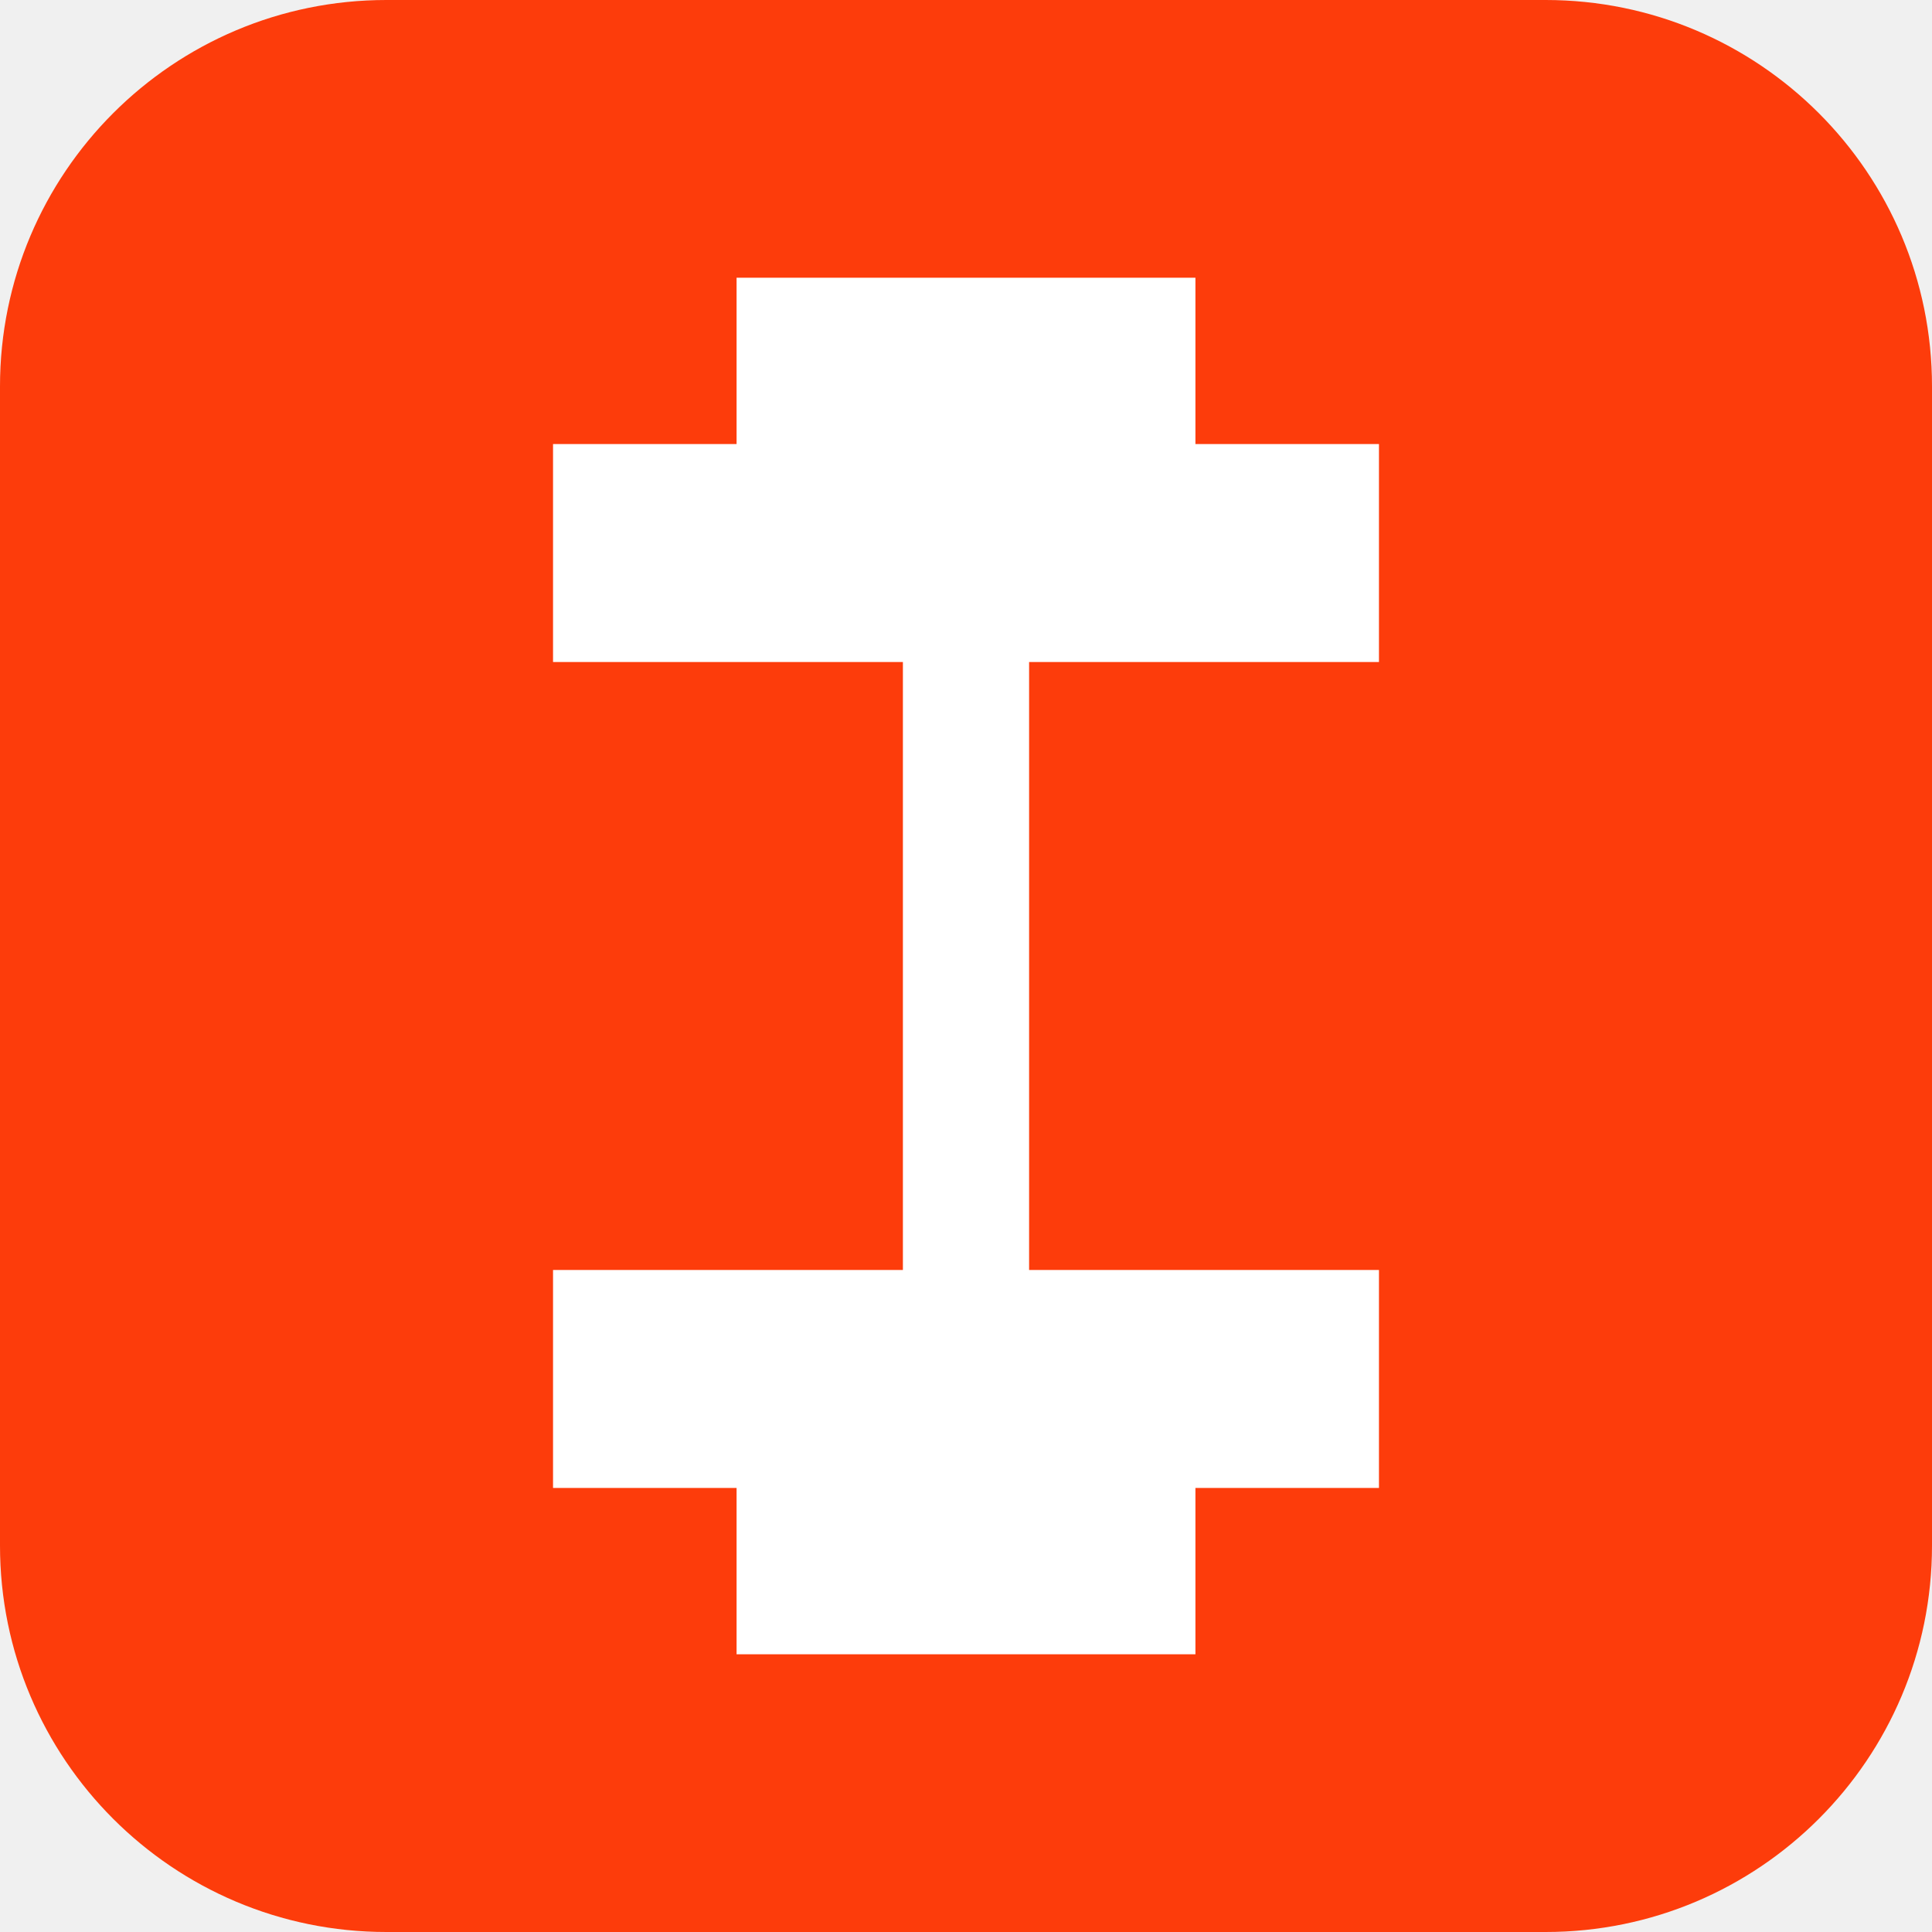
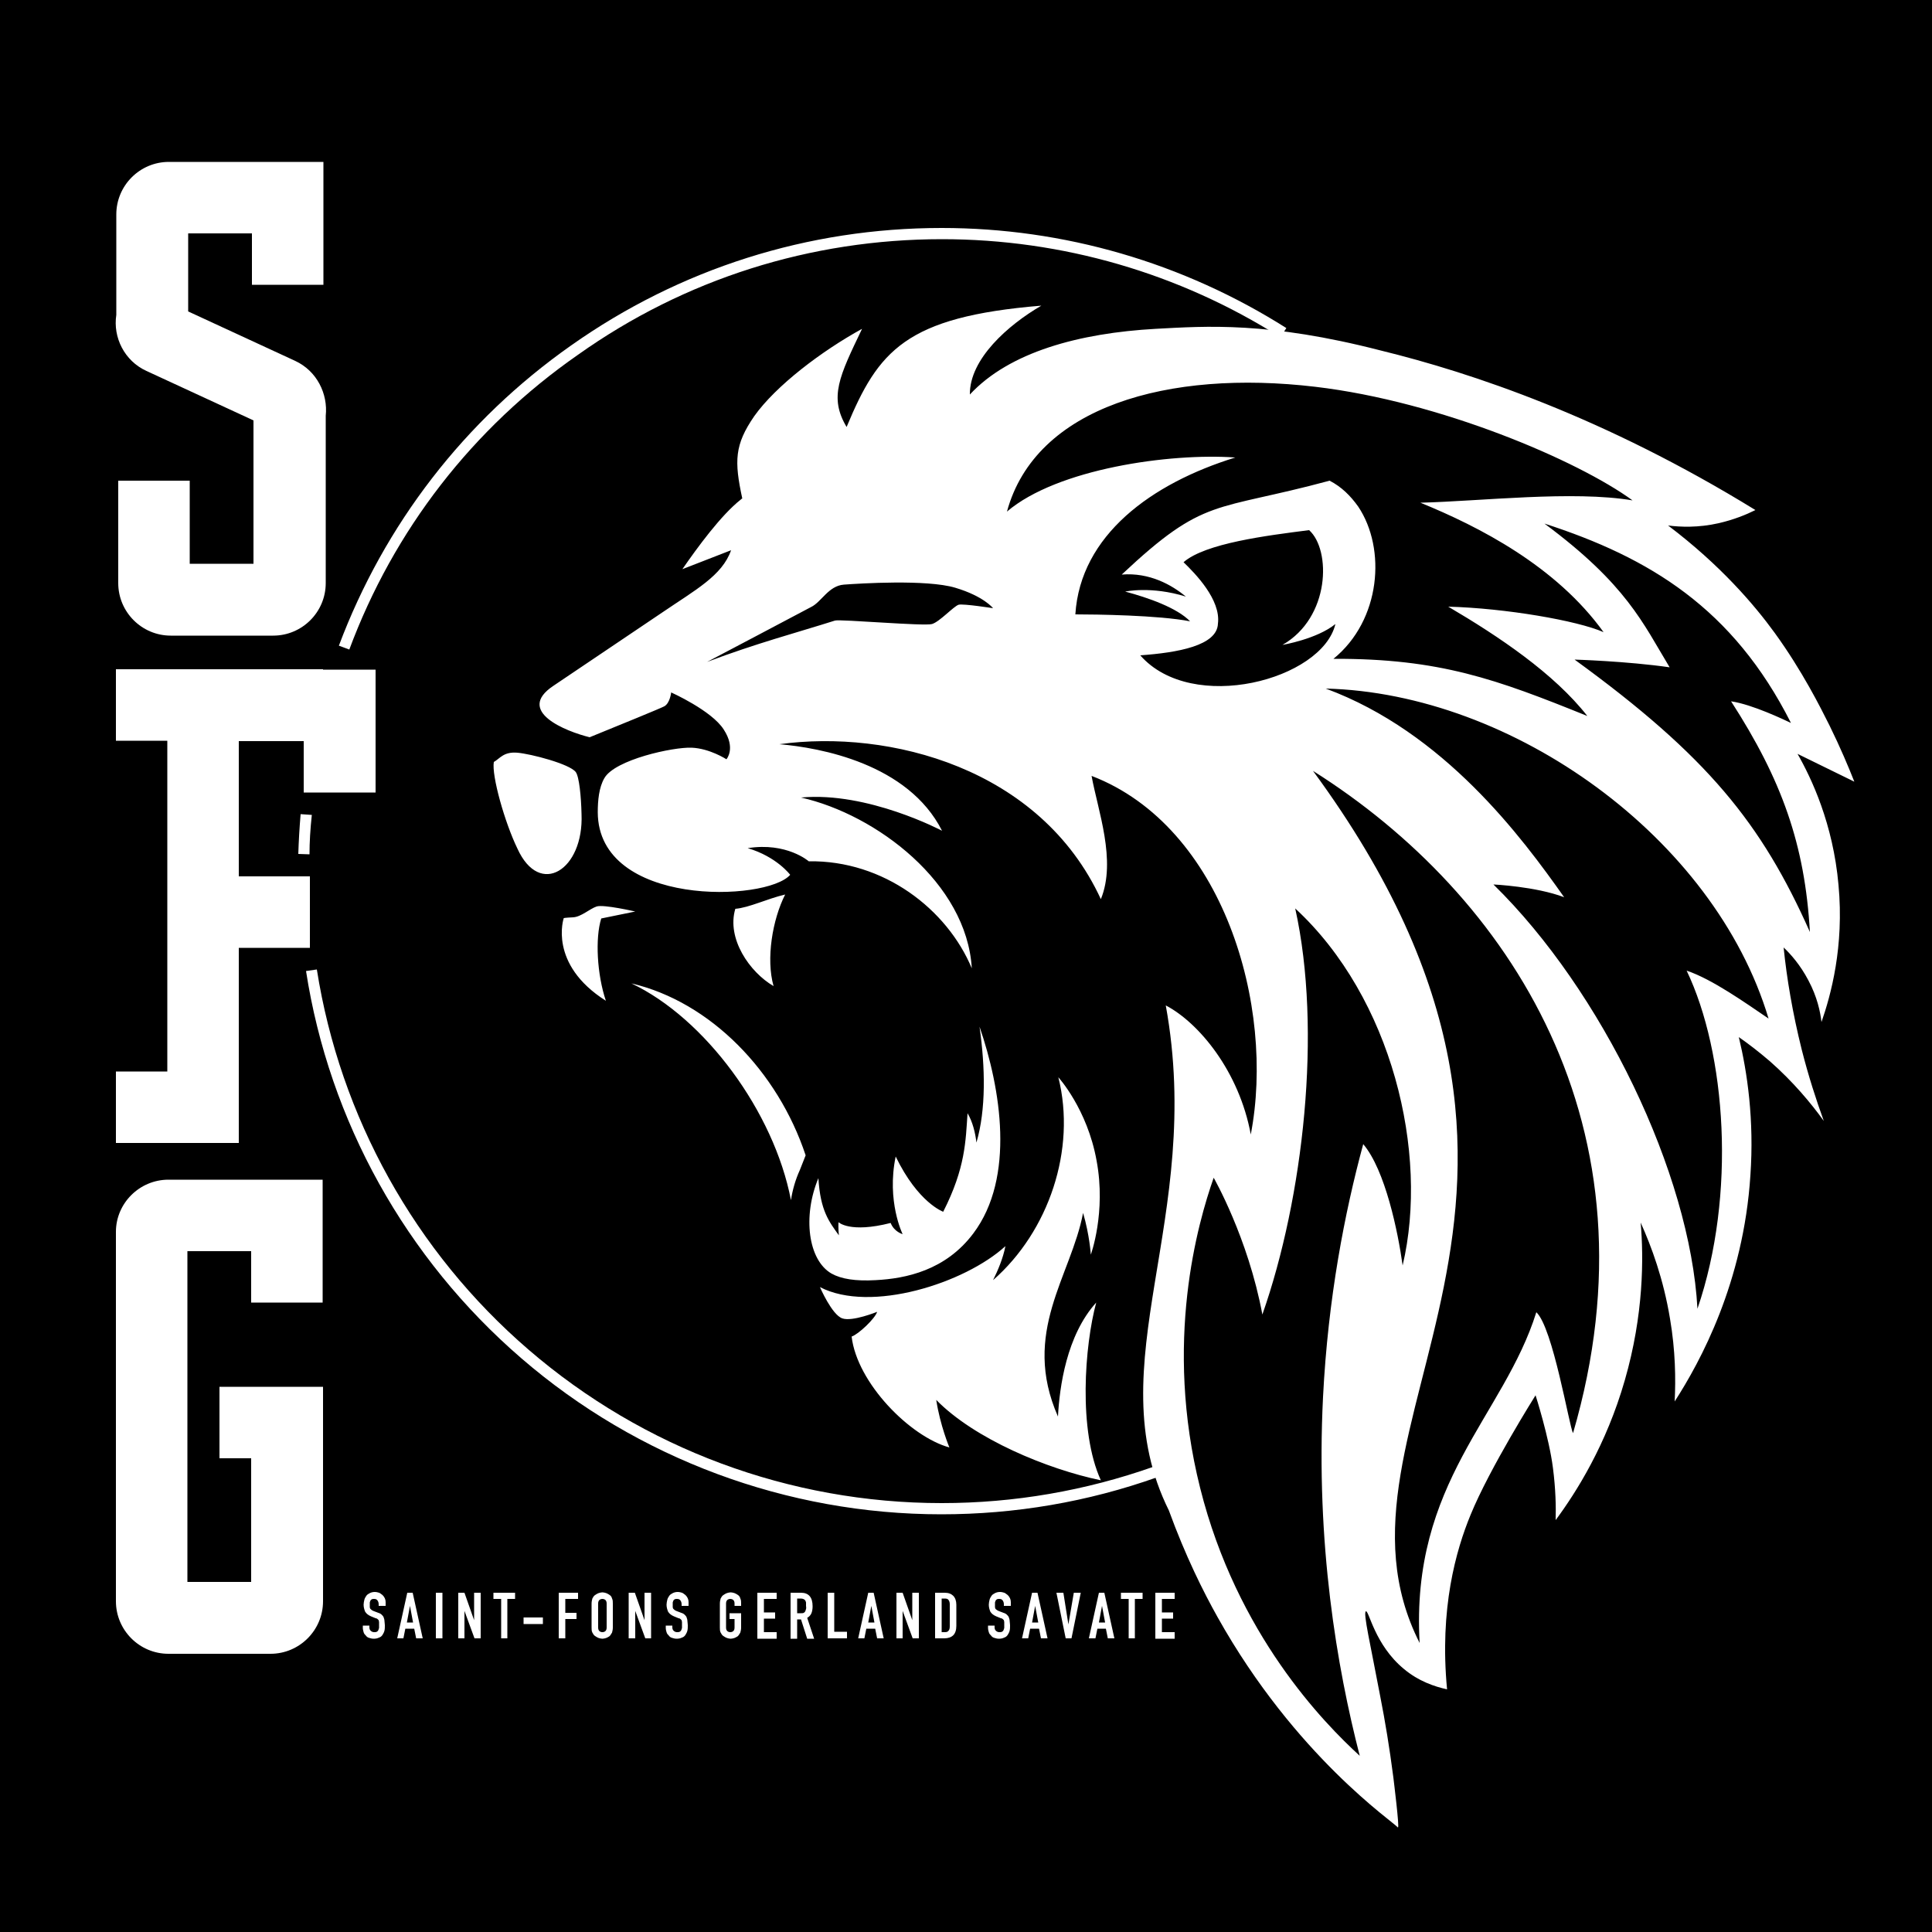
- <svg xmlns="http://www.w3.org/2000/svg" width="100" height="100" viewBox="0 0 100 100" fill="none">
-   <rect width="100" height="100" rx="20" fill="#FD3C0B" />
-   <path d="M61.875 85.625L61.875 77.016L71.375 77.016L71.375 65.734L53.266 65.734L53.266 34.266L71.375 34.266L71.375 22.984L61.875 22.984L61.875 14.375L38.125 14.375L38.125 22.984L28.625 22.984L28.625 34.266L46.734 34.266L46.734 65.734L28.625 65.734L28.625 77.016L38.125 77.016L38.125 85.625L61.875 85.625Z" fill="white" />
+ <svg xmlns="http://www.w3.org/2000/svg" xmlns:xlink="http://www.w3.org/1999/xlink" id="Calque_1" x="0px" y="0px" viewBox="0 0 50 50" style="enable-background:new 0 0 50 50;" xml:space="preserve">
+   <style type="text/css"> .st0{fill:#FFFFFF;} .st1{fill:#283582;} .st2{fill:#94A2AB;} </style>
+   <rect width="50" height="50" />
+   <g>
+     <g>
+       <path class="st0" d="M9.97,41.56H9.8v-0.04c0-0.04-0.01-0.07-0.03-0.1c-0.02-0.03-0.05-0.04-0.09-0.04c-0.02,0-0.04,0-0.06,0.01 c-0.01,0.01-0.03,0.02-0.03,0.03c-0.01,0.01-0.01,0.03-0.02,0.05c0,0.02,0,0.04,0,0.06c0,0.02,0,0.04,0,0.06 c0,0.02,0.01,0.03,0.01,0.04c0.01,0.01,0.02,0.02,0.03,0.03c0.01,0.01,0.03,0.02,0.05,0.03l0.13,0.05 c0.04,0.01,0.07,0.03,0.09,0.05c0.02,0.02,0.04,0.04,0.05,0.07c0.01,0.03,0.02,0.06,0.02,0.09s0.01,0.07,0.01,0.11 c0,0.05,0,0.1-0.01,0.14c-0.01,0.04-0.03,0.08-0.05,0.11c-0.02,0.03-0.05,0.06-0.09,0.07c-0.04,0.02-0.08,0.03-0.14,0.03 c-0.04,0-0.08-0.01-0.11-0.02c-0.04-0.01-0.07-0.03-0.09-0.06c-0.03-0.03-0.05-0.05-0.06-0.09s-0.02-0.07-0.02-0.11v-0.06h0.17 v0.05c0,0.03,0.01,0.06,0.03,0.08c0.02,0.02,0.05,0.04,0.09,0.04c0.03,0,0.05,0,0.07-0.01c0.02-0.01,0.03-0.02,0.04-0.04 c0.01-0.02,0.01-0.03,0.02-0.06c0-0.02,0-0.05,0-0.07c0-0.03,0-0.06,0-0.08c0-0.02-0.01-0.04-0.01-0.05 c-0.01-0.01-0.02-0.02-0.03-0.03c-0.01-0.01-0.03-0.02-0.05-0.02l-0.12-0.05c-0.07-0.03-0.12-0.07-0.15-0.12 c-0.02-0.05-0.04-0.11-0.04-0.18c0-0.04,0.01-0.09,0.02-0.13c0.01-0.04,0.03-0.07,0.05-0.1c0.02-0.03,0.05-0.05,0.09-0.07 c0.04-0.02,0.08-0.03,0.13-0.03c0.04,0,0.08,0.01,0.11,0.02s0.06,0.04,0.09,0.06c0.05,0.05,0.08,0.11,0.08,0.18V41.56z" />
+       <path class="st0" d="M10.28,42.4l0.26-1.18h0.14l0.26,1.18h-0.17l-0.05-0.25h-0.23l-0.05,0.25H10.28z M10.69,41.99l-0.08-0.43h0 l-0.08,0.43H10.69z" />
+       <path class="st0" d="M11.28,42.4v-1.18h0.17v1.18H11.28z" />
+       <path class="st0" d="M11.86,42.4v-1.18h0.16l0.25,0.71h0v-0.71h0.17v1.18h-0.16l-0.26-0.71h0v0.71H11.86z" />
+       <path class="st0" d="M12.97,42.4v-1.02h-0.2v-0.16h0.56v0.16h-0.2v1.02H12.97z" />
+       <path class="st0" d="M13.55,42.03v-0.17h0.5v0.17H13.55z" />
+       <path class="st0" d="M14.46,42.4v-1.18h0.5v0.16h-0.33v0.36h0.29v0.16h-0.29v0.5H14.46z" />
+       <path class="st0" d="M15.31,41.5c0-0.05,0.01-0.09,0.02-0.13c0.02-0.04,0.04-0.07,0.07-0.09c0.03-0.02,0.06-0.04,0.09-0.05 c0.03-0.01,0.07-0.02,0.1-0.02s0.07,0.01,0.1,0.02c0.03,0.01,0.06,0.03,0.09,0.05c0.03,0.02,0.05,0.05,0.06,0.09 c0.02,0.04,0.02,0.08,0.02,0.13v0.62c0,0.05-0.01,0.09-0.02,0.13c-0.02,0.04-0.04,0.06-0.06,0.09c-0.03,0.02-0.06,0.04-0.09,0.05 c-0.03,0.01-0.07,0.02-0.1,0.02s-0.07-0.01-0.1-0.02c-0.03-0.01-0.06-0.03-0.09-0.05c-0.03-0.02-0.05-0.05-0.07-0.09 c-0.02-0.04-0.02-0.08-0.02-0.13V41.5z M15.48,42.12c0,0.04,0.01,0.07,0.03,0.09s0.05,0.03,0.08,0.03s0.06-0.01,0.08-0.03 c0.02-0.02,0.03-0.05,0.03-0.09V41.5c0-0.04-0.01-0.07-0.03-0.09c-0.02-0.02-0.05-0.03-0.08-0.03s-0.06,0.01-0.08,0.03 s-0.03,0.05-0.03,0.09V42.12z" />
+       <path class="st0" d="M16.27,42.4v-1.18h0.16l0.25,0.71h0v-0.71h0.17v1.18H16.7l-0.26-0.71h0v0.71H16.27z" />
+       <path class="st0" d="M17.81,41.56h-0.17v-0.04c0-0.04-0.01-0.07-0.03-0.1c-0.02-0.03-0.05-0.04-0.09-0.04 c-0.02,0-0.04,0-0.06,0.01c-0.01,0.01-0.03,0.02-0.03,0.03c-0.01,0.01-0.01,0.03-0.02,0.05c0,0.02,0,0.04,0,0.06 c0,0.02,0,0.04,0,0.06c0,0.02,0.01,0.03,0.01,0.04c0.01,0.01,0.02,0.02,0.03,0.03c0.01,0.01,0.03,0.02,0.05,0.03l0.13,0.05 c0.04,0.01,0.07,0.03,0.09,0.05c0.02,0.02,0.04,0.04,0.05,0.07c0.01,0.03,0.02,0.06,0.02,0.09s0.01,0.07,0.01,0.11 c0,0.05,0,0.1-0.01,0.14s-0.03,0.08-0.05,0.11c-0.02,0.03-0.05,0.06-0.09,0.07c-0.04,0.02-0.08,0.03-0.14,0.03 c-0.04,0-0.08-0.01-0.11-0.02c-0.04-0.01-0.07-0.03-0.09-0.06c-0.03-0.03-0.05-0.05-0.06-0.09c-0.01-0.03-0.02-0.07-0.02-0.11 v-0.06h0.17v0.05c0,0.03,0.01,0.06,0.03,0.08c0.02,0.02,0.05,0.04,0.09,0.04c0.03,0,0.05,0,0.07-0.01 c0.02-0.01,0.03-0.02,0.04-0.04c0.01-0.02,0.01-0.03,0.02-0.06c0-0.02,0-0.05,0-0.07c0-0.03,0-0.06,0-0.08 c0-0.02-0.01-0.04-0.01-0.05c-0.01-0.01-0.02-0.02-0.03-0.03c-0.01-0.01-0.03-0.02-0.05-0.02l-0.12-0.05 c-0.07-0.03-0.12-0.07-0.15-0.12c-0.02-0.05-0.04-0.11-0.04-0.18c0-0.04,0.01-0.09,0.02-0.13c0.01-0.04,0.03-0.07,0.05-0.1 c0.02-0.03,0.05-0.05,0.09-0.07c0.04-0.02,0.08-0.03,0.13-0.03c0.04,0,0.08,0.01,0.11,0.02s0.06,0.04,0.09,0.06 c0.05,0.05,0.08,0.11,0.08,0.18V41.56z" />
+       <path class="st0" d="M18.63,41.5c0-0.05,0.01-0.09,0.02-0.13c0.02-0.04,0.04-0.07,0.07-0.09c0.03-0.02,0.06-0.04,0.09-0.05 c0.03-0.01,0.07-0.02,0.1-0.02s0.07,0.01,0.1,0.02c0.03,0.01,0.06,0.03,0.09,0.05c0.03,0.02,0.05,0.05,0.06,0.09 c0.02,0.04,0.02,0.08,0.02,0.13v0.06h-0.17V41.5c0-0.04-0.01-0.07-0.03-0.09c-0.02-0.02-0.05-0.03-0.08-0.03s-0.06,0.01-0.08,0.03 c-0.02,0.02-0.03,0.05-0.03,0.09v0.62c0,0.04,0.01,0.07,0.03,0.09c0.02,0.02,0.05,0.03,0.08,0.03s0.06-0.01,0.08-0.03 c0.02-0.02,0.03-0.05,0.03-0.09V41.9h-0.13v-0.15h0.3v0.37c0,0.05-0.01,0.09-0.02,0.13c-0.02,0.04-0.04,0.06-0.06,0.09 c-0.03,0.02-0.06,0.04-0.09,0.05c-0.03,0.01-0.07,0.02-0.1,0.02s-0.07-0.01-0.1-0.02c-0.03-0.01-0.06-0.03-0.09-0.05 c-0.03-0.02-0.05-0.05-0.07-0.09c-0.02-0.04-0.02-0.08-0.02-0.13V41.5z" />
+       <path class="st0" d="M19.6,42.4v-1.18h0.5v0.16h-0.33v0.35h0.29v0.16h-0.29v0.35h0.33v0.17H19.6z" />
+       <path class="st0" d="M20.46,42.4v-1.18h0.27c0.2,0,0.3,0.12,0.3,0.35c0,0.07-0.01,0.13-0.03,0.18c-0.02,0.05-0.06,0.09-0.11,0.12 l0.18,0.54h-0.18l-0.16-0.5h-0.1v0.5H20.46z M20.63,41.38v0.37h0.1c0.03,0,0.05,0,0.07-0.01c0.02-0.01,0.03-0.02,0.04-0.04 c0.01-0.02,0.01-0.03,0.02-0.06s0-0.05,0-0.08c0-0.03,0-0.06,0-0.08s-0.01-0.04-0.02-0.06c-0.02-0.03-0.06-0.05-0.12-0.05H20.63z" />
+       <path class="st0" d="M21.42,42.4v-1.18h0.17v1.01h0.33v0.17H21.42z" />
+       <path class="st0" d="M22.21,42.4l0.26-1.18h0.14l0.26,1.18h-0.17l-0.05-0.25h-0.23l-0.05,0.25H22.21z M22.63,41.99l-0.08-0.43h0 l-0.08,0.43H22.63z" />
+       <path class="st0" d="M23.2,42.4v-1.18h0.16l0.25,0.71h0v-0.71h0.17v1.18h-0.16l-0.26-0.71h0v0.71H23.2z" />
+       <path class="st0" d="M24.2,42.4v-1.18h0.25c0.1,0,0.17,0.03,0.22,0.08c0.05,0.05,0.08,0.13,0.08,0.23v0.55 c0,0.11-0.03,0.19-0.08,0.24c-0.05,0.05-0.13,0.08-0.23,0.08H24.2z M24.37,41.38v0.86h0.08c0.05,0,0.08-0.01,0.1-0.04 c0.02-0.02,0.03-0.06,0.03-0.11v-0.57c0-0.05-0.01-0.08-0.03-0.11c-0.02-0.03-0.05-0.04-0.1-0.04H24.37z" />
+       <path class="st0" d="M26.15,41.56h-0.17v-0.04c0-0.04-0.01-0.07-0.03-0.1c-0.02-0.03-0.05-0.04-0.09-0.04 c-0.02,0-0.04,0-0.06,0.01c-0.01,0.01-0.03,0.02-0.03,0.03c-0.01,0.01-0.01,0.03-0.02,0.05c0,0.02,0,0.04,0,0.06 c0,0.02,0,0.04,0,0.06c0,0.02,0.01,0.03,0.01,0.04s0.02,0.02,0.03,0.03c0.01,0.01,0.03,0.02,0.05,0.03l0.13,0.05 c0.04,0.01,0.07,0.03,0.09,0.05c0.02,0.02,0.04,0.04,0.05,0.07c0.01,0.03,0.02,0.06,0.02,0.09s0.01,0.07,0.01,0.11 c0,0.05,0,0.1-0.01,0.14c-0.01,0.04-0.03,0.08-0.05,0.11c-0.02,0.03-0.05,0.06-0.09,0.07c-0.04,0.02-0.08,0.03-0.14,0.03 c-0.04,0-0.08-0.01-0.11-0.02c-0.04-0.01-0.07-0.03-0.09-0.06c-0.03-0.03-0.05-0.05-0.06-0.09c-0.01-0.03-0.02-0.07-0.02-0.11 v-0.06h0.17v0.05c0,0.03,0.01,0.06,0.03,0.08c0.02,0.02,0.05,0.04,0.09,0.04c0.03,0,0.05,0,0.07-0.01 c0.02-0.01,0.03-0.02,0.04-0.04c0.01-0.02,0.01-0.03,0.02-0.06c0-0.02,0-0.05,0-0.07c0-0.03,0-0.06,0-0.08 c0-0.02-0.01-0.04-0.01-0.05c-0.01-0.01-0.02-0.02-0.03-0.03c-0.01-0.01-0.03-0.02-0.05-0.02l-0.12-0.05 c-0.07-0.03-0.12-0.07-0.15-0.12c-0.02-0.05-0.04-0.11-0.04-0.18c0-0.04,0.01-0.09,0.02-0.13c0.01-0.04,0.03-0.07,0.05-0.1 c0.02-0.03,0.05-0.05,0.09-0.07c0.04-0.02,0.08-0.03,0.13-0.03c0.04,0,0.08,0.01,0.11,0.02s0.06,0.04,0.09,0.06 c0.05,0.05,0.08,0.11,0.08,0.18V41.56z" />
+       <path class="st0" d="M26.45,42.4l0.26-1.18h0.14l0.26,1.18h-0.17l-0.05-0.25h-0.23l-0.05,0.25H26.45z M26.87,41.99l-0.08-0.43h0 l-0.08,0.43H26.87z" />
+       <path class="st0" d="M27.97,41.22l-0.24,1.18h-0.15l-0.24-1.18h0.18l0.13,0.82h0l0.14-0.82H27.97z" />
+       <path class="st0" d="M28.18,42.4l0.26-1.18h0.14l0.26,1.18h-0.17l-0.05-0.25H28.4l-0.05,0.25H28.18z M28.6,41.99l-0.08-0.43h0 l-0.08,0.43H28.6z" />
+       <path class="st0" d="M29.21,42.4v-1.02h-0.2v-0.16h0.56v0.16h-0.2v1.02H29.21z" />
+       <path class="st0" d="M29.9,42.4v-1.18h0.5v0.16h-0.33v0.35h0.29v0.16h-0.29v0.35h0.33v0.17H29.9z" />
+     </g>
+     <g>
+       <defs>
+         <path id="SVGID_3_" d="M8.36,17.33h1.36v3.18H7.86v-1.33H6.18v3.5h1.84v1.85H6.18v3.2v1.85H4.33H3v-1.85h1.33v-8.56H3v-1.85h4.43 H8.36z M3.79,9.6l2.77,1.28v3.71H4.91v-2.15H3.06v2.15v0.15v0.35c0,0.75,0.61,1.36,1.36,1.36h2.15h0.5 c0.75,0,1.36-0.61,1.36-1.36v-0.5v-3.83h0C8.49,10.19,8.2,9.6,7.64,9.34L4.87,8.06V6.04h1.65v1.33h1.85V6.04V4.19H6.52H4.37 c-0.75,0-1.36,0.61-1.36,1.36v0.32v0.18v2.1h0C2.92,8.73,3.22,9.34,3.79,9.6z M4.36,30.53C3.61,30.53,3,31.14,3,31.88v0.32v0.18 v8.56v0.5c0,0.75,0.61,1.36,1.36,1.36h0.5H6.5H7c0.75,0,1.36-0.61,1.36-1.36v-0.5v-3.2v-1.85H6.5H5.68v1.85H6.5v3.2H4.85v-8.56 H6.5v1.33h1.85v-1.33v-1.85H6.5H4.36z" />
+       </defs>
+       <use xlink:href="#SVGID_3_" style="overflow:visible;fill:#FFFFFF;" />
+       <clipPath id="SVGID_2_">
+         <use xlink:href="#SVGID_3_" style="overflow:visible;" />
+       </clipPath>
+     </g>
+     <path class="st0" d="M15.68,25.9c-1.5-0.95-1.09-2.14-1.09-2.14s0.03-0.01,0.24-0.02c0.21-0.01,0.43-0.22,0.61-0.28 c0.18-0.06,1,0.13,1,0.13l-0.88,0.18C15.4,24.28,15.45,25.22,15.68,25.9z M16.34,25.45c1.9,0.9,3.69,3.32,4.13,5.61 c0.04-0.27,0.12-0.54,0.23-0.78l0.15-0.38C20.13,27.73,18.39,25.93,16.34,25.45z M21.52,32.96c0.25,0.14,0.62,0.2,1.14,0.17 c0.78-0.04,1.81-0.25,2.53-1.21c1.09-1.45,0.71-3.75,0.16-5.35c0.15,1.06,0.17,2.14-0.08,3c-0.03-0.26-0.1-0.54-0.23-0.76 c-0.05,0.71-0.05,1.41-0.63,2.55c0,0-0.65-0.23-1.23-1.43c-0.24,1.16,0.18,2.01,0.18,2.01s-0.22-0.06-0.31-0.29 c-1.06,0.27-1.35-0.02-1.35-0.02s-0.01,0.15,0.01,0.34c-0.25-0.35-0.48-0.63-0.53-1.48C20.77,31.47,20.91,32.61,21.52,32.96z M28.37,33.71c-0.77,0.85-0.95,2.19-0.99,2.95c-0.96-2.18,0.34-3.63,0.65-5.27c0.17,0.58,0.2,1.08,0.2,1.08s0.4-1.09,0.15-2.43 c-0.24-1.34-0.99-2.16-0.99-2.16c0.47,1.87-0.25,3.99-1.69,5.25c0.13-0.26,0.26-0.57,0.32-0.88c-1.05,0.96-3.49,1.74-4.8,1.06 c0,0,0.31,0.72,0.58,0.81c0.26,0.09,0.9-0.17,0.9-0.17c-0.05,0.17-0.48,0.58-0.66,0.64c0.14,1.2,1.51,2.59,2.53,2.87 c0,0-0.24-0.57-0.34-1.23c0.99,1.01,2.87,1.79,4.26,2.08C27.9,37.02,28.07,34.82,28.37,33.71z M15.05,21.07 c-0.01-0.45-0.06-0.97-0.15-1.09c-0.16-0.21-1.16-0.47-1.51-0.5c-0.36-0.03-0.45,0.15-0.61,0.24c-0.06,0.35,0.28,1.56,0.61,2.24 C13.97,23.24,15.11,22.51,15.05,21.07z M20.02,25.52c-0.2-0.7-0.03-1.72,0.3-2.37c-0.47,0.11-0.93,0.34-1.29,0.37 C18.8,24.29,19.4,25.16,20.02,25.52z M37.48,15.7c1.48,0.04,3.34,0.36,4.02,0.66c-1.23-1.71-3.22-2.73-4.74-3.35 c1.57-0.04,3.95-0.32,5.49-0.06c-1.41-1.03-4.98-2.56-8.21-2.94c-3.8-0.45-7.24,0.51-7.98,3.23c1.3-1.11,4.22-1.52,5.91-1.4 c-2.17,0.67-4.01,2.01-4.14,4.06c0.51,0,2.16,0.02,2.97,0.18c-0.34-0.35-1.08-0.61-1.68-0.77c0,0,0.67-0.15,1.57,0.13 c-0.36-0.3-0.94-0.63-1.66-0.57c2.16-2.03,2.38-1.62,5.38-2.43c0.31,0.16,0.54,0.39,0.74,0.67c0.73,1.09,0.59,2.94-0.64,3.94 c2.75-0.01,4.22,0.53,6.57,1.48C40.22,17.43,38.79,16.47,37.48,15.7z M31.52,16.14c-0.02,0.57-1.04,0.75-2.01,0.82 c1.34,1.53,4.71,0.63,5.05-0.81c-0.48,0.39-1.37,0.54-1.37,0.54c1.24-0.71,1.26-2.46,0.69-2.97c-1.1,0.14-2.69,0.34-3.25,0.83 C30.93,14.84,31.6,15.52,31.52,16.14z M45.43,13.2c-0.24,0.12-0.56,0.25-0.95,0.34c-0.53,0.12-0.99,0.1-1.31,0.06 c1.35,1.02,2.23,2.05,2.76,2.78c0.71,0.98,1.18,1.92,1.42,2.4c0.28,0.57,0.49,1.07,0.64,1.45c-0.49-0.24-0.98-0.48-1.47-0.72 c0.36,0.63,0.92,1.81,1.06,3.39c0.15,1.6-0.2,2.86-0.44,3.55c-0.03-0.26-0.11-0.65-0.34-1.08c-0.21-0.4-0.46-0.68-0.64-0.85 c0.08,0.79,0.23,1.69,0.47,2.65c0.17,0.67,0.37,1.29,0.57,1.84c-0.34-0.47-0.79-1.01-1.39-1.54c-0.28-0.24-0.55-0.45-0.81-0.63 c0.22,0.91,0.4,2.14,0.3,3.58c-0.18,2.77-1.29,4.81-1.96,5.85c0.03-0.58,0.02-1.32-0.12-2.14c-0.17-1.03-0.48-1.87-0.76-2.49 c0.08,0.91,0.08,2.38-0.41,4.08c-0.48,1.67-1.25,2.89-1.79,3.62c0.01-0.35,0-0.81-0.07-1.35c-0.1-0.79-0.45-1.88-0.45-1.88 s-1.19,1.89-1.68,3.09c-0.38,0.92-0.81,2.43-0.61,4.52c-0.32-0.07-0.74-0.21-1.12-0.53c-0.75-0.62-0.9-1.51-0.98-1.49 c-0.08,0.03,0.12,0.87,0.37,2.2c0.13,0.66,0.24,1.33,0.34,2.1c0.01,0.09,0.16,1.29,0.12,1.29c0,0-0.01,0-0.01,0 c-0.09-0.13-2.64-1.83-4.66-5.44c-0.37-0.66-0.83-1.58-1.26-2.76c-1.88-3.79,0.93-7.53-0.08-13.07c0.86,0.45,1.9,1.71,2.2,3.34 c0.64-3.32-0.71-7.97-4.12-9.28c0.16,0.89,0.65,2.19,0.24,3.19c-1.57-3.4-5.48-4.4-8.32-4.01c1.05,0.09,3.33,0.5,4.21,2.24 c0,0-1.92-1.02-3.65-0.86c1.95,0.44,4.29,2.21,4.42,4.42c-0.64-1.53-2.28-2.8-4.22-2.77c0,0-0.57-0.5-1.58-0.34 c0.75,0.22,1.1,0.69,1.1,0.69c-0.61,0.7-4.97,0.84-4.98-1.62c0-0.3,0.03-0.64,0.17-0.88c0.27-0.48,1.78-0.81,2.26-0.79 c0.47,0.02,0.9,0.3,0.9,0.3s0.25-0.28-0.07-0.77c-0.31-0.49-1.36-0.96-1.36-0.96s-0.03,0.28-0.18,0.36 c-0.09,0.05-1.17,0.49-1.93,0.8c-0.61-0.15-1.93-0.67-0.94-1.33l2.82-1.9c0.85-0.58,1.55-0.95,1.78-1.61l-1.26,0.49 c0.38-0.55,1-1.4,1.51-1.8c0.01-0.01,0.02-0.02,0.04-0.03c-0.21-0.97-0.2-1.39,0.31-2.13c0.56-0.79,1.75-1.69,2.79-2.26 c-0.59,1.23-0.86,1.77-0.4,2.54c0.82-1.97,1.52-2.85,5.04-3.14c-0.86,0.5-1.86,1.38-1.85,2.3c1.02-1.1,2.83-1.59,4.81-1.7 c1.3-0.07,2.91-0.19,5.82,0.56C38.1,9.65,41.53,10.8,45.43,13.2z M24.72,15.21c-0.74-0.22-2.47-0.11-2.88-0.08 c-0.4,0.03-0.58,0.45-0.85,0.58c-0.26,0.14-2.69,1.42-2.69,1.42c1.27-0.48,2.33-0.76,3.31-1.07c0.13-0.04,2.31,0.15,2.51,0.09 c0.2-0.06,0.56-0.46,0.69-0.5c0.13-0.03,0.89,0.09,0.89,0.09S25.46,15.43,24.72,15.21z M34.24,36.15c0.13-2.56,0.56-4.77,1.04-6.54 c0.57,0.67,0.9,2.27,1.02,3.14c0.69-2.92-0.28-6.93-2.78-9.24c0.7,3.16,0.21,7.49-0.85,10.51c-0.37-1.99-1.26-3.54-1.26-3.54 c-0.41,1.17-1.3,4.25-0.35,8.03c0.95,3.79,3.21,6.09,4.13,6.93C34.6,43.15,34.05,39.95,34.24,36.15z M33.98,19.95 c8.25,11.22-0.14,16.85,2.76,22.57c-0.24-4.16,2.18-5.87,3.02-8.56c0.43,0.4,0.85,2.95,0.95,3.13 C43.02,29.17,39.07,23.16,33.98,19.95z M43.65,25.12c0.66,0.22,1.53,0.84,2.12,1.24c-1.4-4.68-6.62-8.42-11.46-8.54 c3.06,1.13,5.07,3.84,6.17,5.4c-0.74-0.28-1.83-0.33-1.83-0.33c2.81,2.75,5.09,7.48,5.28,10.98 C44.94,30.92,44.67,27.25,43.65,25.12z M46.84,24.12c-0.13-2.27-0.73-3.94-2.04-5.97c0.55,0.08,1.38,0.48,1.55,0.56 c-1.5-2.97-3.66-4.28-6.38-5.16c2.13,1.58,2.55,2.58,3.24,3.72c-1.11-0.16-2.46-0.2-2.46-0.2C44.19,19.57,45.59,21.31,46.84,24.12z " />
+     <path class="st0" d="M24.36,39.19c-3.99,0-7.86-1.44-10.87-4.04c-2.99-2.58-4.97-6.14-5.57-10.02l0.28-0.04 c0.6,3.81,2.54,7.31,5.48,9.84c2.97,2.56,6.76,3.97,10.69,3.97c1.88,0,3.72-0.32,5.48-0.94l0.1,0.27 C28.15,38.87,26.27,39.19,24.36,39.19z M8.01,22.11l-0.29-0.01c0.01-0.33,0.03-0.67,0.06-1.03l0.29,0.02 C8.03,21.46,8.01,21.79,8.01,22.11z M9.04,16.81l-0.27-0.1c1.18-3.14,3.25-5.83,6.01-7.77c2.82-1.99,6.13-3.04,9.59-3.04 c3.17,0,6.25,0.9,8.92,2.59l-0.15,0.24c-2.62-1.66-5.65-2.54-8.76-2.54c-3.4,0-6.66,1.03-9.42,2.99 C12.23,11.08,10.19,13.72,9.04,16.81z" />
+   </g>
</svg>
